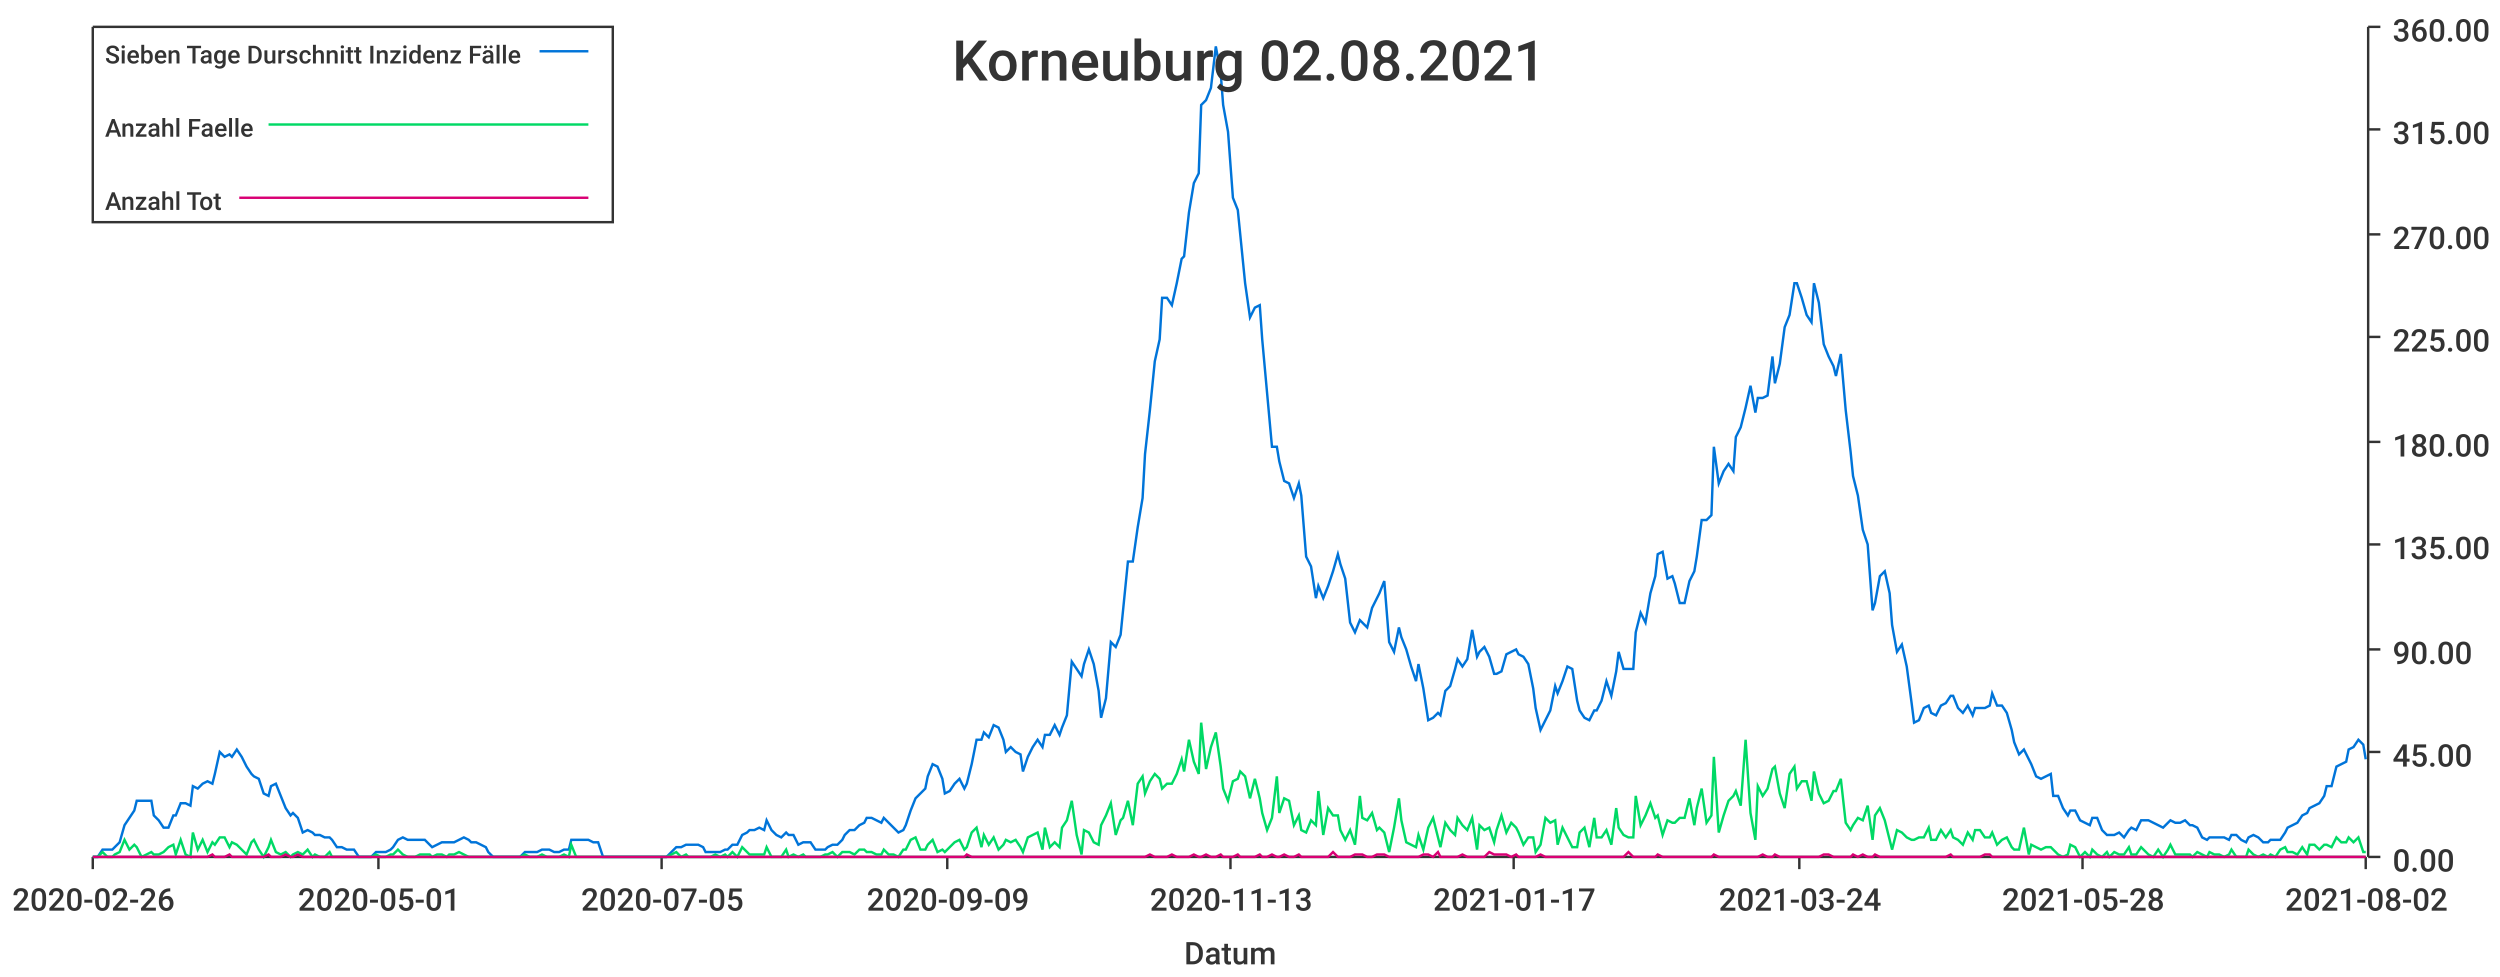
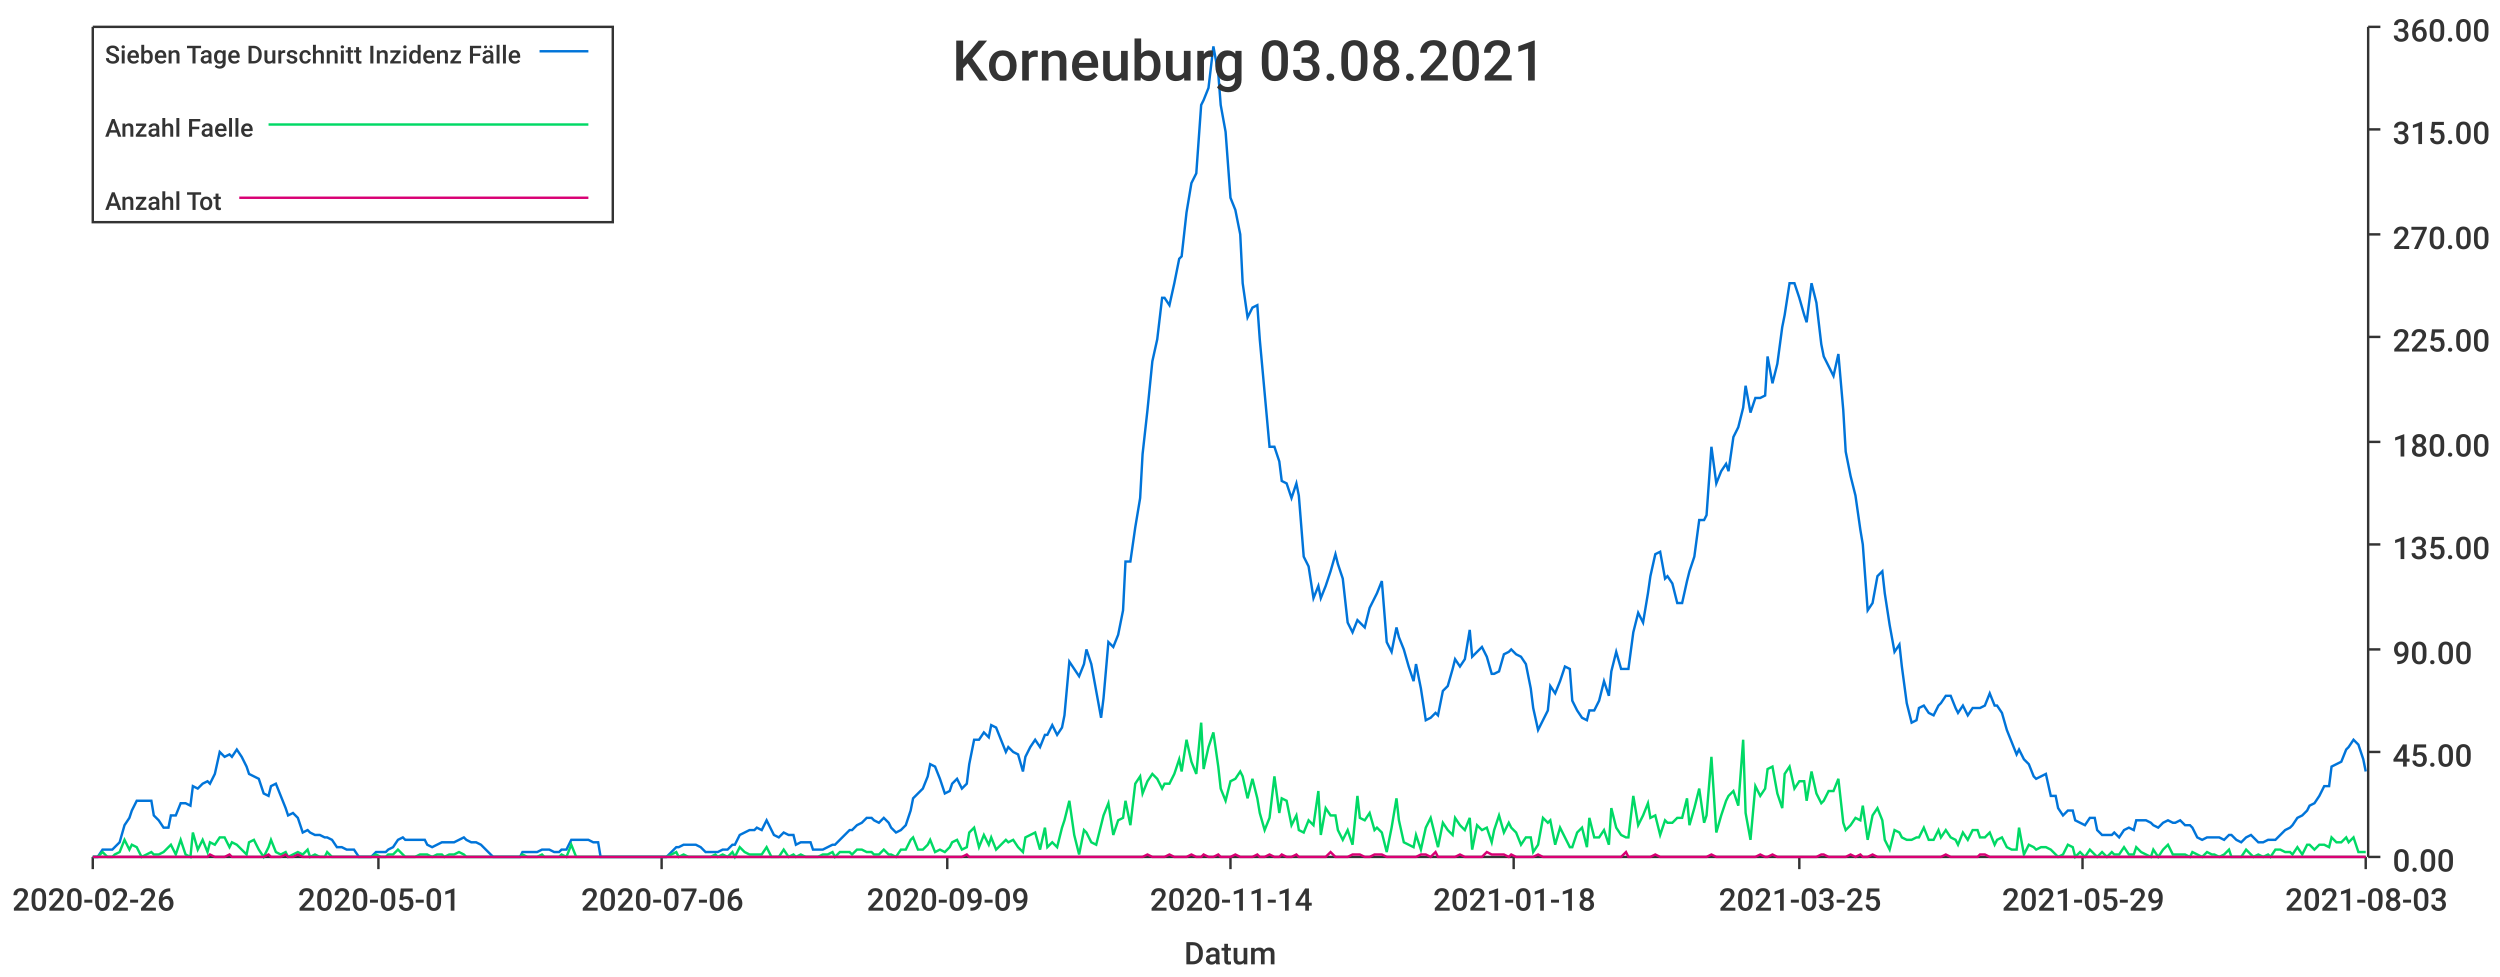
<svg xmlns="http://www.w3.org/2000/svg" width="1024" height="400">\n<path d="M 0 0 L 1024 0 L 1024 400 L 0 400 L 0 0" style="stroke-width:0;stroke:rgba(255,255,255,1.0);fill:rgba(255,255,255,1.0)" />
  <path d="M 38 11 L 969 11 L 969 351 L 38 351 L 38 11" style="stroke-width:0;stroke:rgba(255,255,255,1.0);fill:rgba(255,255,255,1.0)" />
  <path d="M 38 351 L 969 351" style="stroke-width:1;stroke:rgba(51,51,51,1.0);fill:none" />
  <path d="M 38 351 L 38 356" style="stroke-width:1;stroke:rgba(51,51,51,1.0);fill:none" />
  <text x="5" y="373" style="stroke-width:0;stroke:none;fill:rgba(51,51,51,1.0);font-size:12.8px;font-family:'Roboto Medium',sans-serif">2020-02-26</text>
  <path d="M 155 351 L 155 356" style="stroke-width:1;stroke:rgba(51,51,51,1.0);fill:none" />
  <text x="122" y="373" style="stroke-width:0;stroke:none;fill:rgba(51,51,51,1.0);font-size:12.8px;font-family:'Roboto Medium',sans-serif">2020-05-01</text>
  <path d="M 271 351 L 271 356" style="stroke-width:1;stroke:rgba(51,51,51,1.0);fill:none" />
-   <text x="238" y="373" style="stroke-width:0;stroke:none;fill:rgba(51,51,51,1.0);font-size:12.8px;font-family:'Roboto Medium',sans-serif">2020-07-05</text>
+   <text x="238" y="373" style="stroke-width:0;stroke:none;fill:rgba(51,51,51,1.0);font-size:12.8px;font-family:'Roboto Medium',sans-serif">2020-07-06</text>
  <path d="M 388 351 L 388 356" style="stroke-width:1;stroke:rgba(51,51,51,1.0);fill:none" />
  <text x="355" y="373" style="stroke-width:0;stroke:none;fill:rgba(51,51,51,1.0);font-size:12.8px;font-family:'Roboto Medium',sans-serif">2020-09-09</text>
  <path d="M 504 351 L 504 356" style="stroke-width:1;stroke:rgba(51,51,51,1.0);fill:none" />
-   <text x="471" y="373" style="stroke-width:0;stroke:none;fill:rgba(51,51,51,1.0);font-size:12.8px;font-family:'Roboto Medium',sans-serif">2020-11-13</text>
+   <text x="471" y="373" style="stroke-width:0;stroke:none;fill:rgba(51,51,51,1.0);font-size:12.8px;font-family:'Roboto Medium',sans-serif">2020-11-14</text>
  <path d="M 620 351 L 620 356" style="stroke-width:1;stroke:rgba(51,51,51,1.0);fill:none" />
-   <text x="587" y="373" style="stroke-width:0;stroke:none;fill:rgba(51,51,51,1.0);font-size:12.8px;font-family:'Roboto Medium',sans-serif">2021-01-17</text>
+   <text x="587" y="373" style="stroke-width:0;stroke:none;fill:rgba(51,51,51,1.0);font-size:12.8px;font-family:'Roboto Medium',sans-serif">2021-01-18</text>
  <path d="M 737 351 L 737 356" style="stroke-width:1;stroke:rgba(51,51,51,1.0);fill:none" />
-   <text x="704" y="373" style="stroke-width:0;stroke:none;fill:rgba(51,51,51,1.0);font-size:12.8px;font-family:'Roboto Medium',sans-serif">2021-03-24</text>
+   <text x="704" y="373" style="stroke-width:0;stroke:none;fill:rgba(51,51,51,1.0);font-size:12.8px;font-family:'Roboto Medium',sans-serif">2021-03-25</text>
  <path d="M 853 351 L 853 356" style="stroke-width:1;stroke:rgba(51,51,51,1.0);fill:none" />
-   <text x="820" y="373" style="stroke-width:0;stroke:none;fill:rgba(51,51,51,1.0);font-size:12.8px;font-family:'Roboto Medium',sans-serif">2021-05-28</text>
+   <text x="820" y="373" style="stroke-width:0;stroke:none;fill:rgba(51,51,51,1.0);font-size:12.8px;font-family:'Roboto Medium',sans-serif">2021-05-29</text>
  <path d="M 969 351 L 969 356" style="stroke-width:1;stroke:rgba(51,51,51,1.0);fill:none" />
-   <text x="936" y="373" style="stroke-width:0;stroke:none;fill:rgba(51,51,51,1.0);font-size:12.8px;font-family:'Roboto Medium',sans-serif">2021-08-02</text>
+   <text x="936" y="373" style="stroke-width:0;stroke:none;fill:rgba(51,51,51,1.0);font-size:12.8px;font-family:'Roboto Medium',sans-serif">2021-08-03</text>
  <text x="485" y="395" style="stroke-width:0;stroke:none;fill:rgba(51,51,51,1.0);font-size:12.8px;font-family:'Roboto Medium',sans-serif">Datum</text>
  <path d="M 970 351 L 970 11" style="stroke-width:1;stroke:rgba(51,51,51,1.0);fill:none" />
  <path d="M 970 351 L 975 351" style="stroke-width:1;stroke:rgba(51,51,51,1.0);fill:none" />
  <text x="980" y="357" style="stroke-width:0;stroke:none;fill:rgba(51,51,51,1.0);font-size:12.8px;font-family:'Roboto Medium',sans-serif">0.00</text>
  <path d="M 970 308 L 975 308" style="stroke-width:1;stroke:rgba(51,51,51,1.0);fill:none" />
  <text x="980" y="314" style="stroke-width:0;stroke:none;fill:rgba(51,51,51,1.0);font-size:12.8px;font-family:'Roboto Medium',sans-serif">45.00</text>
  <path d="M 970 266 L 975 266" style="stroke-width:1;stroke:rgba(51,51,51,1.0);fill:none" />
  <text x="980" y="272" style="stroke-width:0;stroke:none;fill:rgba(51,51,51,1.0);font-size:12.8px;font-family:'Roboto Medium',sans-serif">90.00</text>
  <path d="M 970 223 L 975 223" style="stroke-width:1;stroke:rgba(51,51,51,1.0);fill:none" />
  <text x="980" y="229" style="stroke-width:0;stroke:none;fill:rgba(51,51,51,1.0);font-size:12.8px;font-family:'Roboto Medium',sans-serif">135.00</text>
  <path d="M 970 181 L 975 181" style="stroke-width:1;stroke:rgba(51,51,51,1.0);fill:none" />
  <text x="980" y="187" style="stroke-width:0;stroke:none;fill:rgba(51,51,51,1.0);font-size:12.8px;font-family:'Roboto Medium',sans-serif">180.00</text>
  <path d="M 970 138 L 975 138" style="stroke-width:1;stroke:rgba(51,51,51,1.0);fill:none" />
  <text x="980" y="144" style="stroke-width:0;stroke:none;fill:rgba(51,51,51,1.0);font-size:12.8px;font-family:'Roboto Medium',sans-serif">225.00</text>
  <path d="M 970 96 L 975 96" style="stroke-width:1;stroke:rgba(51,51,51,1.0);fill:none" />
  <text x="980" y="102" style="stroke-width:0;stroke:none;fill:rgba(51,51,51,1.0);font-size:12.8px;font-family:'Roboto Medium',sans-serif">270.00</text>
  <path d="M 970 53 L 975 53" style="stroke-width:1;stroke:rgba(51,51,51,1.0);fill:none" />
  <text x="980" y="59" style="stroke-width:0;stroke:none;fill:rgba(51,51,51,1.0);font-size:12.8px;font-family:'Roboto Medium',sans-serif">315.00</text>
  <path d="M 970 11 L 975 11" style="stroke-width:1;stroke:rgba(51,51,51,1.0);fill:none" />
  <text x="980" y="17" style="stroke-width:0;stroke:none;fill:rgba(51,51,51,1.0);font-size:12.8px;font-family:'Roboto Medium',sans-serif">360.00</text>
-   <path d="M 38 351 L 40 351 L 42 348 L 44 348 L 46 348 L 47 347 L 49 345 L 51 338 L 53 335 L 55 332 L 56 328 L 58 328 L 60 328 L 62 328 L 63 334 L 65 336 L 67 339 L 69 339 L 71 334 L 72 334 L 74 329 L 76 329 L 78 330 L 79 322 L 81 323 L 83 321 L 85 320 L 87 321 L 88 317 L 90 308 L 92 310 L 94 309 L 95 310 L 97 307 L 99 310 L 101 314 L 103 317 L 104 318 L 106 319 L 108 325 L 110 326 L 111 322 L 113 321 L 115 326 L 117 331 L 119 334 L 120 333 L 122 335 L 124 341 L 126 340 L 128 341 L 129 342 L 131 342 L 133 343 L 135 343 L 136 344 L 138 347 L 140 347 L 142 348 L 144 348 L 145 348 L 147 351 L 149 351 L 151 351 L 152 351 L 154 349 L 156 349 L 158 349 L 160 348 L 161 347 L 163 344 L 165 343 L 167 344 L 168 344 L 170 344 L 172 344 L 174 344 L 176 346 L 177 347 L 179 346 L 181 345 L 183 345 L 184 345 L 186 345 L 188 344 L 190 343 L 192 344 L 193 345 L 195 345 L 197 346 L 199 347 L 200 349 L 202 351 L 204 351 L 206 351 L 208 351 L 209 351 L 211 351 L 213 351 L 215 349 L 217 349 L 218 349 L 220 349 L 222 348 L 224 348 L 225 348 L 227 349 L 229 349 L 231 348 L 233 348 L 234 344 L 236 344 L 238 344 L 240 344 L 241 344 L 243 345 L 245 345 L 247 351 L 249 351 L 250 351 L 252 351 L 254 351 L 256 351 L 257 351 L 259 351 L 261 351 L 263 351 L 265 351 L 266 351 L 268 351 L 270 351 L 272 351 L 273 351 L 275 349 L 277 347 L 279 347 L 281 346 L 282 346 L 284 346 L 286 346 L 288 347 L 289 349 L 291 349 L 293 349 L 295 349 L 297 348 L 298 348 L 300 346 L 302 346 L 304 342 L 306 341 L 307 340 L 309 340 L 311 339 L 313 340 L 314 336 L 316 340 L 318 342 L 320 343 L 322 341 L 323 342 L 325 342 L 327 346 L 329 345 L 330 345 L 332 345 L 334 348 L 336 348 L 338 348 L 339 347 L 341 346 L 343 346 L 345 344 L 346 342 L 348 340 L 350 340 L 352 338 L 354 337 L 355 335 L 357 335 L 359 336 L 361 337 L 362 335 L 364 337 L 366 339 L 368 341 L 370 340 L 371 338 L 373 332 L 375 327 L 377 325 L 379 323 L 380 318 L 382 313 L 384 314 L 386 319 L 387 325 L 389 324 L 391 321 L 393 319 L 395 323 L 396 321 L 398 313 L 400 303 L 402 303 L 403 300 L 405 302 L 407 297 L 409 298 L 411 303 L 412 308 L 414 306 L 416 308 L 418 309 L 419 316 L 421 310 L 423 306 L 425 303 L 427 306 L 428 301 L 430 301 L 432 297 L 434 301 L 435 298 L 437 293 L 439 271 L 441 274 L 443 277 L 444 272 L 446 266 L 448 272 L 450 283 L 451 294 L 453 286 L 455 263 L 457 265 L 459 260 L 460 250 L 462 230 L 464 230 L 466 216 L 468 204 L 469 186 L 471 168 L 473 148 L 475 139 L 476 122 L 478 122 L 480 125 L 482 116 L 484 106 L 485 105 L 487 87 L 489 75 L 491 71 L 492 43 L 494 41 L 496 36 L 498 19 L 500 30 L 501 43 L 503 54 L 505 81 L 507 86 L 508 96 L 510 116 L 512 130 L 514 126 L 516 125 L 517 139 L 519 161 L 521 183 L 523 183 L 524 189 L 526 197 L 528 198 L 530 204 L 532 198 L 533 203 L 535 228 L 537 232 L 539 245 L 540 240 L 542 245 L 544 240 L 546 234 L 548 227 L 549 231 L 551 237 L 553 255 L 555 259 L 557 254 L 558 255 L 560 257 L 562 249 L 564 245 L 565 243 L 567 238 L 569 263 L 571 267 L 573 257 L 574 261 L 576 266 L 578 273 L 580 279 L 581 272 L 583 282 L 585 295 L 587 294 L 589 292 L 590 293 L 592 283 L 594 281 L 596 274 L 597 270 L 599 273 L 601 270 L 603 258 L 605 269 L 606 267 L 608 265 L 610 269 L 612 276 L 613 276 L 615 275 L 617 268 L 619 267 L 621 266 L 622 268 L 624 269 L 626 272 L 628 282 L 629 290 L 631 299 L 633 295 L 635 291 L 637 281 L 638 284 L 640 279 L 642 273 L 644 274 L 646 287 L 647 291 L 649 294 L 651 295 L 653 291 L 654 291 L 656 287 L 658 279 L 660 285 L 662 275 L 663 267 L 665 274 L 667 274 L 669 274 L 670 259 L 672 251 L 674 255 L 676 243 L 678 236 L 679 227 L 681 226 L 683 237 L 685 236 L 686 239 L 688 247 L 690 247 L 692 238 L 694 234 L 695 228 L 697 213 L 699 213 L 701 211 L 702 183 L 704 198 L 706 193 L 708 190 L 710 193 L 711 179 L 713 175 L 715 167 L 717 158 L 719 169 L 720 163 L 722 163 L 724 162 L 726 146 L 727 157 L 729 149 L 731 134 L 733 129 L 735 116 L 736 116 L 738 122 L 740 129 L 742 132 L 743 116 L 745 124 L 747 141 L 749 146 L 751 150 L 752 154 L 754 145 L 756 168 L 758 185 L 759 195 L 761 203 L 763 217 L 765 223 L 767 250 L 768 247 L 770 236 L 772 234 L 774 243 L 775 256 L 777 267 L 779 264 L 781 273 L 783 288 L 784 296 L 786 295 L 788 290 L 790 289 L 791 292 L 793 293 L 795 289 L 797 288 L 799 285 L 800 285 L 802 290 L 804 292 L 806 289 L 808 293 L 809 290 L 811 290 L 813 290 L 815 289 L 816 284 L 818 289 L 820 289 L 822 292 L 824 299 L 825 304 L 827 309 L 829 307 L 831 311 L 832 313 L 834 318 L 836 319 L 838 318 L 840 317 L 841 326 L 843 326 L 845 331 L 847 334 L 848 332 L 850 332 L 852 336 L 854 337 L 856 338 L 857 335 L 859 335 L 861 340 L 863 342 L 864 342 L 866 342 L 868 341 L 870 343 L 872 340 L 873 339 L 875 340 L 877 336 L 879 336 L 880 336 L 882 337 L 884 338 L 886 339 L 888 337 L 889 336 L 891 337 L 893 337 L 895 336 L 897 338 L 898 338 L 900 339 L 902 343 L 904 344 L 905 343 L 907 343 L 909 343 L 911 343 L 913 344 L 914 342 L 916 342 L 918 344 L 920 345 L 921 343 L 923 342 L 925 343 L 927 345 L 929 345 L 930 344 L 932 344 L 934 344 L 936 341 L 937 339 L 939 338 L 941 337 L 943 334 L 945 333 L 946 331 L 948 330 L 950 329 L 952 326 L 953 322 L 955 322 L 957 314 L 959 313 L 961 312 L 962 307 L 964 306 L 966 303 L 968 305 L 969 311" style="stroke-width:1;stroke:rgba(0,116,217,1.0);fill:none" />
-   <path d="M 38 351 L 40 351 L 42 349 L 44 351 L 46 351 L 47 350 L 49 349 L 51 344 L 53 348 L 55 346 L 56 347 L 58 351 L 60 350 L 62 349 L 63 350 L 65 350 L 67 349 L 69 347 L 71 346 L 72 350 L 74 344 L 76 350 L 78 351 L 79 341 L 81 348 L 83 344 L 85 349 L 87 345 L 88 346 L 90 343 L 92 343 L 94 347 L 95 345 L 97 346 L 99 348 L 101 350 L 103 345 L 104 344 L 106 348 L 108 351 L 110 347 L 111 344 L 113 349 L 115 350 L 117 349 L 119 351 L 120 350 L 122 349 L 124 350 L 126 348 L 128 351 L 129 350 L 131 351 L 133 351 L 135 349 L 136 351 L 138 351 L 140 351 L 142 351 L 144 351 L 145 351 L 147 351 L 149 351 L 151 351 L 152 351 L 154 350 L 156 351 L 158 351 L 160 350 L 161 350 L 163 348 L 165 350 L 167 351 L 168 351 L 170 351 L 172 350 L 174 350 L 176 350 L 177 351 L 179 350 L 181 350 L 183 351 L 184 350 L 186 350 L 188 349 L 190 350 L 192 351 L 193 351 L 195 351 L 197 351 L 199 351 L 200 351 L 202 351 L 204 351 L 206 351 L 208 351 L 209 351 L 211 351 L 213 351 L 215 350 L 217 351 L 218 351 L 220 351 L 222 350 L 224 351 L 225 351 L 227 351 L 229 351 L 231 350 L 233 351 L 234 346 L 236 351 L 238 351 L 240 351 L 241 351 L 243 351 L 245 351 L 247 351 L 249 351 L 250 351 L 252 351 L 254 351 L 256 351 L 257 351 L 259 351 L 261 351 L 263 351 L 265 351 L 266 351 L 268 351 L 270 351 L 272 351 L 273 351 L 275 350 L 277 349 L 279 351 L 281 350 L 282 351 L 284 351 L 286 351 L 288 351 L 289 351 L 291 351 L 293 350 L 295 351 L 297 350 L 298 351 L 300 349 L 302 351 L 304 347 L 306 349 L 307 350 L 309 350 L 311 350 L 313 350 L 314 347 L 316 351 L 318 351 L 320 351 L 322 348 L 323 351 L 325 350 L 327 351 L 329 350 L 330 351 L 332 351 L 334 351 L 336 351 L 338 350 L 339 350 L 341 349 L 343 351 L 345 349 L 346 349 L 348 349 L 350 350 L 352 348 L 354 348 L 355 349 L 357 349 L 359 350 L 361 350 L 362 348 L 364 350 L 366 350 L 368 351 L 370 348 L 371 348 L 373 344 L 375 343 L 377 348 L 379 348 L 380 346 L 382 344 L 384 349 L 386 348 L 387 349 L 389 347 L 391 345 L 393 344 L 395 348 L 396 347 L 398 341 L 400 339 L 402 347 L 403 342 L 405 346 L 407 343 L 409 348 L 411 346 L 412 344 L 414 345 L 416 344 L 418 347 L 419 349 L 421 343 L 423 342 L 425 341 L 427 348 L 428 339 L 430 347 L 432 345 L 434 347 L 435 339 L 437 336 L 439 328 L 441 342 L 443 350 L 444 340 L 446 341 L 448 345 L 450 346 L 451 338 L 453 334 L 455 329 L 457 342 L 459 336 L 460 335 L 462 328 L 464 338 L 466 321 L 468 318 L 469 325 L 471 320 L 473 317 L 475 319 L 476 323 L 478 321 L 480 321 L 482 317 L 484 311 L 485 316 L 487 303 L 489 312 L 491 317 L 492 296 L 494 315 L 496 306 L 498 300 L 500 314 L 501 323 L 503 328 L 505 320 L 507 319 L 508 316 L 510 318 L 512 327 L 514 319 L 516 327 L 517 333 L 519 340 L 521 335 L 523 318 L 524 333 L 526 327 L 528 328 L 530 338 L 532 334 L 533 340 L 535 341 L 537 336 L 539 338 L 540 324 L 542 342 L 544 331 L 546 334 L 548 334 L 549 340 L 551 344 L 553 340 L 555 346 L 557 326 L 558 335 L 560 336 L 562 333 L 564 340 L 565 339 L 567 341 L 569 349 L 571 339 L 573 327 L 574 336 L 576 345 L 578 346 L 580 347 L 581 342 L 583 348 L 585 339 L 587 335 L 589 343 L 590 347 L 592 337 L 594 340 L 596 342 L 597 335 L 599 338 L 601 340 L 603 335 L 605 348 L 606 338 L 608 340 L 610 339 L 612 345 L 613 340 L 615 334 L 617 341 L 619 337 L 621 339 L 622 341 L 624 346 L 626 343 L 628 343 L 629 349 L 631 346 L 633 335 L 635 337 L 637 336 L 638 346 L 640 339 L 642 343 L 644 347 L 646 347 L 647 341 L 649 339 L 651 347 L 653 335 L 654 343 L 656 343 L 658 340 L 660 346 L 662 331 L 663 339 L 665 342 L 667 343 L 669 343 L 670 326 L 672 338 L 674 334 L 676 329 L 678 335 L 679 334 L 681 342 L 683 336 L 685 337 L 686 337 L 688 335 L 690 335 L 692 327 L 694 338 L 695 331 L 697 323 L 699 337 L 701 334 L 702 310 L 704 341 L 706 334 L 708 328 L 710 326 L 711 324 L 713 330 L 715 303 L 717 333 L 719 344 L 720 322 L 722 326 L 724 323 L 726 315 L 727 314 L 729 325 L 731 331 L 733 317 L 735 314 L 736 323 L 738 320 L 740 320 L 742 328 L 743 316 L 745 325 L 747 329 L 749 328 L 751 324 L 752 324 L 754 319 L 756 337 L 758 340 L 759 338 L 761 335 L 763 336 L 765 330 L 767 344 L 768 334 L 770 331 L 772 336 L 774 344 L 775 348 L 777 340 L 779 341 L 781 343 L 783 344 L 784 344 L 786 343 L 788 343 L 790 339 L 791 344 L 793 344 L 795 340 L 797 343 L 799 340 L 800 343 L 802 344 L 804 346 L 806 341 L 808 344 L 809 340 L 811 340 L 813 343 L 815 343 L 816 341 L 818 346 L 820 344 L 822 343 L 824 347 L 825 348 L 827 348 L 829 339 L 831 350 L 832 346 L 834 347 L 836 348 L 838 347 L 840 347 L 841 348 L 843 350 L 845 351 L 847 350 L 848 346 L 850 347 L 852 351 L 854 349 L 856 351 L 857 348 L 859 350 L 861 351 L 863 349 L 864 351 L 866 349 L 868 350 L 870 350 L 872 347 L 873 350 L 875 350 L 877 347 L 879 349 L 880 350 L 882 351 L 884 348 L 886 351 L 888 348 L 889 346 L 891 350 L 893 350 L 895 350 L 897 350 L 898 351 L 900 349 L 902 350 L 904 351 L 905 349 L 907 350 L 909 350 L 911 351 L 913 350 L 914 348 L 916 351 L 918 351 L 920 351 L 921 348 L 923 350 L 925 351 L 927 350 L 929 351 L 930 350 L 932 351 L 934 348 L 936 347 L 937 349 L 939 349 L 941 350 L 943 347 L 945 350 L 946 346 L 948 346 L 950 348 L 952 346 L 953 346 L 955 347 L 957 343 L 959 345 L 961 345 L 962 343 L 964 345 L 966 343 L 968 349 L 969 349" style="stroke-width:1;stroke:rgba(0,217,101,1.0);fill:none" />
-   <path d="M 38 351 L 40 351 L 42 351 L 44 351 L 46 351 L 47 351 L 49 351 L 51 351 L 53 351 L 55 351 L 56 351 L 58 351 L 60 351 L 62 351 L 63 351 L 65 351 L 67 351 L 69 351 L 71 351 L 72 351 L 74 351 L 76 351 L 78 351 L 79 351 L 81 351 L 83 351 L 85 351 L 87 350 L 88 351 L 90 351 L 92 351 L 94 350 L 95 351 L 97 351 L 99 351 L 101 351 L 103 351 L 104 351 L 106 351 L 108 351 L 110 350 L 111 351 L 113 351 L 115 351 L 117 350 L 119 351 L 120 351 L 122 350 L 124 351 L 126 351 L 128 351 L 129 351 L 131 351 L 133 351 L 135 351 L 136 351 L 138 351 L 140 351 L 142 351 L 144 351 L 145 351 L 147 351 L 149 351 L 151 351 L 152 351 L 154 351 L 156 351 L 158 351 L 160 351 L 161 351 L 163 351 L 165 351 L 167 351 L 168 351 L 170 351 L 172 351 L 174 351 L 176 351 L 177 351 L 179 351 L 181 351 L 183 351 L 184 351 L 186 351 L 188 351 L 190 351 L 192 351 L 193 351 L 195 351 L 197 351 L 199 351 L 200 351 L 202 351 L 204 351 L 206 351 L 208 351 L 209 351 L 211 351 L 213 351 L 215 351 L 217 351 L 218 351 L 220 351 L 222 351 L 224 351 L 225 351 L 227 351 L 229 351 L 231 351 L 233 351 L 234 351 L 236 351 L 238 351 L 240 351 L 241 351 L 243 351 L 245 351 L 247 351 L 249 351 L 250 351 L 252 351 L 254 351 L 256 351 L 257 351 L 259 351 L 261 351 L 263 351 L 265 351 L 266 351 L 268 351 L 270 351 L 272 351 L 273 351 L 275 351 L 277 351 L 279 351 L 281 351 L 282 351 L 284 351 L 286 351 L 288 351 L 289 351 L 291 351 L 293 351 L 295 351 L 297 351 L 298 351 L 300 351 L 302 351 L 304 351 L 306 351 L 307 351 L 309 351 L 311 351 L 313 351 L 314 351 L 316 351 L 318 351 L 320 351 L 322 351 L 323 351 L 325 351 L 327 351 L 329 351 L 330 351 L 332 351 L 334 351 L 336 351 L 338 351 L 339 351 L 341 351 L 343 351 L 345 351 L 346 351 L 348 351 L 350 351 L 352 351 L 354 351 L 355 351 L 357 351 L 359 351 L 361 351 L 362 351 L 364 351 L 366 351 L 368 351 L 370 351 L 371 351 L 373 351 L 375 351 L 377 351 L 379 351 L 380 351 L 382 351 L 384 351 L 386 351 L 387 351 L 389 351 L 391 351 L 393 351 L 395 351 L 396 350 L 398 351 L 400 351 L 402 351 L 403 351 L 405 351 L 407 351 L 409 351 L 411 351 L 412 351 L 414 351 L 416 351 L 418 351 L 419 351 L 421 351 L 423 351 L 425 351 L 427 351 L 428 351 L 430 351 L 432 351 L 434 351 L 435 351 L 437 351 L 439 351 L 441 351 L 443 351 L 444 351 L 446 351 L 448 351 L 450 351 L 451 351 L 453 351 L 455 351 L 457 351 L 459 351 L 460 351 L 462 351 L 464 351 L 466 351 L 468 351 L 469 351 L 471 350 L 473 351 L 475 351 L 476 351 L 478 351 L 480 350 L 482 351 L 484 351 L 485 351 L 487 351 L 489 350 L 491 351 L 492 351 L 494 350 L 496 351 L 498 351 L 500 350 L 501 351 L 503 351 L 505 351 L 507 350 L 508 351 L 510 351 L 512 351 L 514 351 L 516 350 L 517 351 L 519 351 L 521 350 L 523 351 L 524 351 L 526 350 L 528 351 L 530 351 L 532 350 L 533 351 L 535 351 L 537 351 L 539 351 L 540 351 L 542 351 L 544 351 L 546 349 L 548 351 L 549 351 L 551 351 L 553 351 L 555 350 L 557 350 L 558 350 L 560 351 L 562 351 L 564 350 L 565 350 L 567 350 L 569 351 L 571 351 L 573 351 L 574 351 L 576 351 L 578 351 L 580 351 L 581 351 L 583 350 L 585 350 L 587 351 L 589 349 L 590 351 L 592 351 L 594 351 L 596 351 L 597 351 L 599 350 L 601 351 L 603 351 L 605 351 L 606 351 L 608 351 L 610 349 L 612 350 L 613 350 L 615 350 L 617 350 L 619 351 L 621 350 L 622 351 L 624 351 L 626 351 L 628 351 L 629 351 L 631 350 L 633 351 L 635 351 L 637 351 L 638 351 L 640 351 L 642 351 L 644 351 L 646 351 L 647 351 L 649 351 L 651 351 L 653 351 L 654 351 L 656 351 L 658 351 L 660 351 L 662 351 L 663 351 L 665 351 L 667 349 L 669 351 L 670 351 L 672 351 L 674 351 L 676 351 L 678 351 L 679 350 L 681 351 L 683 351 L 685 351 L 686 351 L 688 351 L 690 351 L 692 351 L 694 351 L 695 351 L 697 351 L 699 351 L 701 351 L 702 350 L 704 351 L 706 351 L 708 351 L 710 351 L 711 351 L 713 351 L 715 351 L 717 351 L 719 351 L 720 351 L 722 350 L 724 351 L 726 351 L 727 350 L 729 351 L 731 351 L 733 351 L 735 351 L 736 351 L 738 351 L 740 351 L 742 351 L 743 351 L 745 351 L 747 350 L 749 350 L 751 351 L 752 351 L 754 351 L 756 351 L 758 351 L 759 350 L 761 351 L 763 350 L 765 351 L 767 351 L 768 350 L 770 351 L 772 351 L 774 351 L 775 351 L 777 351 L 779 351 L 781 351 L 783 351 L 784 351 L 786 351 L 788 351 L 790 351 L 791 351 L 793 351 L 795 351 L 797 351 L 799 350 L 800 351 L 802 351 L 804 351 L 806 351 L 808 351 L 809 351 L 811 351 L 813 350 L 815 350 L 816 351 L 818 351 L 820 351 L 822 351 L 824 351 L 825 351 L 827 351 L 829 351 L 831 351 L 832 351 L 834 351 L 836 351 L 838 351 L 840 351 L 841 351 L 843 351 L 845 351 L 847 351 L 848 351 L 850 351 L 852 351 L 854 351 L 856 351 L 857 351 L 859 351 L 861 351 L 863 351 L 864 351 L 866 351 L 868 351 L 870 351 L 872 351 L 873 351 L 875 351 L 877 351 L 879 351 L 880 351 L 882 351 L 884 351 L 886 351 L 888 351 L 889 351 L 891 351 L 893 351 L 895 351 L 897 351 L 898 351 L 900 351 L 902 351 L 904 351 L 905 351 L 907 351 L 909 351 L 911 351 L 913 351 L 914 351 L 916 351 L 918 351 L 920 351 L 921 351 L 923 351 L 925 351 L 927 351 L 929 351 L 930 351 L 932 351 L 934 351 L 936 351 L 937 351 L 939 351 L 941 351 L 943 351 L 945 351 L 946 351 L 948 351 L 950 351 L 952 351 L 953 351 L 955 351 L 957 351 L 959 351 L 961 351 L 962 351 L 964 351 L 966 351 L 968 351 L 969 351" style="stroke-width:1;stroke:rgba(217,0,116,1.0);fill:none" />
-   <text x="390" y="33" style="stroke-width:0;stroke:none;fill:rgba(51,51,51,1.0);font-size:23.0px;font-family:'Roboto Medium',sans-serif">Korneuburg 02.08.2021</text>
+   <path d="M 38 351 L 40 351 L 42 348 L 44 348 L 46 348 L 47 347 L 49 345 L 51 338 L 53 335 L 54 332 L 56 328 L 58 328 L 60 328 L 62 328 L 63 334 L 65 336 L 67 339 L 69 339 L 70 334 L 72 334 L 74 329 L 76 329 L 78 330 L 79 322 L 81 323 L 83 321 L 85 320 L 86 321 L 88 317 L 90 308 L 92 310 L 94 309 L 95 310 L 97 307 L 99 310 L 101 314 L 102 317 L 104 318 L 106 319 L 108 325 L 110 326 L 111 322 L 113 321 L 115 326 L 117 331 L 118 334 L 120 333 L 122 335 L 124 341 L 126 340 L 127 341 L 129 342 L 131 342 L 133 343 L 134 343 L 136 344 L 138 347 L 140 347 L 142 348 L 143 348 L 145 348 L 147 351 L 149 351 L 150 351 L 152 351 L 154 349 L 156 349 L 158 349 L 159 348 L 161 347 L 163 344 L 165 343 L 166 344 L 168 344 L 170 344 L 172 344 L 174 344 L 175 346 L 177 347 L 179 346 L 181 345 L 182 345 L 184 345 L 186 345 L 188 344 L 190 343 L 191 344 L 193 345 L 195 345 L 197 346 L 198 347 L 200 349 L 202 351 L 204 351 L 206 351 L 207 351 L 209 351 L 211 351 L 213 351 L 214 349 L 216 349 L 218 349 L 220 349 L 222 348 L 223 348 L 225 348 L 227 349 L 229 349 L 230 348 L 232 348 L 234 344 L 236 344 L 237 344 L 239 344 L 241 344 L 243 345 L 245 345 L 246 351 L 248 351 L 250 351 L 252 351 L 253 351 L 255 351 L 257 351 L 259 351 L 261 351 L 262 351 L 264 351 L 266 351 L 268 351 L 269 351 L 271 351 L 273 351 L 275 349 L 277 347 L 278 347 L 280 346 L 282 346 L 284 346 L 285 346 L 287 347 L 289 349 L 291 349 L 293 349 L 294 349 L 296 348 L 298 348 L 300 346 L 301 346 L 303 342 L 305 341 L 307 340 L 309 340 L 310 339 L 312 340 L 314 336 L 316 340 L 317 342 L 319 343 L 321 341 L 323 342 L 325 342 L 326 346 L 328 345 L 330 345 L 332 345 L 333 348 L 335 348 L 337 348 L 339 347 L 341 346 L 342 346 L 344 344 L 346 342 L 348 340 L 349 340 L 351 338 L 353 337 L 355 335 L 357 335 L 358 336 L 360 337 L 362 335 L 364 337 L 365 339 L 367 341 L 369 340 L 371 338 L 373 332 L 374 327 L 376 325 L 378 323 L 380 318 L 381 313 L 383 314 L 385 319 L 387 325 L 389 324 L 390 321 L 392 319 L 394 323 L 396 321 L 397 313 L 399 303 L 401 303 L 403 300 L 405 302 L 406 297 L 408 298 L 410 303 L 412 308 L 413 306 L 415 308 L 417 309 L 419 316 L 420 310 L 422 306 L 424 303 L 426 306 L 428 301 L 429 301 L 431 297 L 433 301 L 435 298 L 436 293 L 438 271 L 440 274 L 442 277 L 444 272 L 445 266 L 447 272 L 449 283 L 451 294 L 452 286 L 454 263 L 456 265 L 458 260 L 460 250 L 461 230 L 463 230 L 465 216 L 467 204 L 468 186 L 470 168 L 472 148 L 474 139 L 476 122 L 477 122 L 479 125 L 481 116 L 483 106 L 484 105 L 486 87 L 488 75 L 490 71 L 492 43 L 493 41 L 495 36 L 497 19 L 499 30 L 500 43 L 502 54 L 504 81 L 506 86 L 508 96 L 509 116 L 511 130 L 513 126 L 515 125 L 516 139 L 518 161 L 520 183 L 522 183 L 524 189 L 525 197 L 527 198 L 529 204 L 531 198 L 532 203 L 534 228 L 536 232 L 538 245 L 540 240 L 541 245 L 543 240 L 545 234 L 547 227 L 548 231 L 550 237 L 552 255 L 554 259 L 556 254 L 557 255 L 559 257 L 561 249 L 563 245 L 564 243 L 566 238 L 568 263 L 570 267 L 572 257 L 573 261 L 575 266 L 577 273 L 579 279 L 580 272 L 582 282 L 584 295 L 586 294 L 588 292 L 589 293 L 591 283 L 593 281 L 595 274 L 596 270 L 598 273 L 600 270 L 602 258 L 603 269 L 605 267 L 607 265 L 609 269 L 611 276 L 612 276 L 614 275 L 616 268 L 618 267 L 619 266 L 621 268 L 623 269 L 625 272 L 627 282 L 628 290 L 630 299 L 632 295 L 634 291 L 635 281 L 637 284 L 639 279 L 641 273 L 643 274 L 644 287 L 646 291 L 648 294 L 650 295 L 651 291 L 653 291 L 655 287 L 657 279 L 659 285 L 660 275 L 662 267 L 664 274 L 666 274 L 667 274 L 669 259 L 671 251 L 673 255 L 675 243 L 676 236 L 678 227 L 680 226 L 682 237 L 683 236 L 685 239 L 687 247 L 689 247 L 691 238 L 692 234 L 694 228 L 696 213 L 698 213 L 699 211 L 701 183 L 703 198 L 705 193 L 707 190 L 708 193 L 710 179 L 712 175 L 714 167 L 715 158 L 717 169 L 719 163 L 721 163 L 723 162 L 724 146 L 726 157 L 728 149 L 730 134 L 731 129 L 733 116 L 735 116 L 737 122 L 739 129 L 740 132 L 742 116 L 744 124 L 746 141 L 747 146 L 749 150 L 751 154 L 753 145 L 755 168 L 756 185 L 758 195 L 760 203 L 762 217 L 763 223 L 765 250 L 767 247 L 769 236 L 771 234 L 772 243 L 774 256 L 776 267 L 778 264 L 779 273 L 781 288 L 783 296 L 785 295 L 786 290 L 788 289 L 790 292 L 792 293 L 794 289 L 795 288 L 797 285 L 799 285 L 801 290 L 802 292 L 804 289 L 806 293 L 808 290 L 810 290 L 811 290 L 813 289 L 815 284 L 817 289 L 818 289 L 820 292 L 822 299 L 824 304 L 826 309 L 827 307 L 829 311 L 831 313 L 833 318 L 834 319 L 836 318 L 838 317 L 840 326 L 842 326 L 843 331 L 845 334 L 847 332 L 849 332 L 850 336 L 852 337 L 854 338 L 856 335 L 858 335 L 859 340 L 861 342 L 863 342 L 865 342 L 866 341 L 868 343 L 870 340 L 872 339 L 874 340 L 875 336 L 877 336 L 879 336 L 881 337 L 882 338 L 884 339 L 886 337 L 888 336 L 890 337 L 891 337 L 893 336 L 895 338 L 897 338 L 898 339 L 900 343 L 902 344 L 904 343 L 906 343 L 907 343 L 909 343 L 911 344 L 913 342 L 914 342 L 916 344 L 918 345 L 920 343 L 922 342 L 923 343 L 925 345 L 927 345 L 929 344 L 930 344 L 932 344 L 934 342 L 936 340 L 938 339 L 939 338 L 941 335 L 943 334 L 945 332 L 946 330 L 948 329 L 950 326 L 952 322 L 954 322 L 955 314 L 957 313 L 959 312 L 961 307 L 962 306 L 964 303 L 966 305 L 968 311 L 969 316" style="stroke-width:1;stroke:rgba(0,116,217,1.0);fill:none" />
+   <path d="M 38 351 L 40 351 L 42 349 L 44 351 L 46 351 L 47 350 L 49 349 L 51 344 L 53 348 L 54 346 L 56 347 L 58 351 L 60 350 L 62 349 L 63 350 L 65 350 L 67 349 L 69 347 L 70 346 L 72 350 L 74 344 L 76 350 L 78 351 L 79 341 L 81 348 L 83 344 L 85 349 L 86 345 L 88 346 L 90 343 L 92 343 L 94 347 L 95 345 L 97 346 L 99 348 L 101 350 L 102 345 L 104 344 L 106 348 L 108 351 L 110 347 L 111 344 L 113 349 L 115 350 L 117 349 L 118 351 L 120 350 L 122 349 L 124 350 L 126 348 L 127 351 L 129 350 L 131 351 L 133 351 L 134 349 L 136 351 L 138 351 L 140 351 L 142 351 L 143 351 L 145 351 L 147 351 L 149 351 L 150 351 L 152 351 L 154 350 L 156 351 L 158 351 L 159 350 L 161 350 L 163 348 L 165 350 L 166 351 L 168 351 L 170 351 L 172 350 L 174 350 L 175 350 L 177 351 L 179 350 L 181 350 L 182 351 L 184 350 L 186 350 L 188 349 L 190 350 L 191 351 L 193 351 L 195 351 L 197 351 L 198 351 L 200 351 L 202 351 L 204 351 L 206 351 L 207 351 L 209 351 L 211 351 L 213 351 L 214 350 L 216 351 L 218 351 L 220 351 L 222 350 L 223 351 L 225 351 L 227 351 L 229 351 L 230 350 L 232 351 L 234 346 L 236 351 L 237 351 L 239 351 L 241 351 L 243 351 L 245 351 L 246 351 L 248 351 L 250 351 L 252 351 L 253 351 L 255 351 L 257 351 L 259 351 L 261 351 L 262 351 L 264 351 L 266 351 L 268 351 L 269 351 L 271 351 L 273 351 L 275 350 L 277 349 L 278 351 L 280 350 L 282 351 L 284 351 L 285 351 L 287 351 L 289 351 L 291 351 L 293 350 L 294 351 L 296 350 L 298 351 L 300 349 L 301 351 L 303 347 L 305 349 L 307 350 L 309 350 L 310 350 L 312 350 L 314 347 L 316 351 L 317 351 L 319 351 L 321 348 L 323 351 L 325 350 L 326 351 L 328 350 L 330 351 L 332 351 L 333 351 L 335 351 L 337 350 L 339 350 L 341 349 L 342 351 L 344 349 L 346 349 L 348 349 L 349 350 L 351 348 L 353 348 L 355 349 L 357 349 L 358 350 L 360 350 L 362 348 L 364 350 L 365 350 L 367 351 L 369 348 L 371 348 L 373 344 L 374 343 L 376 348 L 378 348 L 380 346 L 381 344 L 383 349 L 385 348 L 387 349 L 389 347 L 390 345 L 392 344 L 394 348 L 396 347 L 397 341 L 399 339 L 401 347 L 403 342 L 405 346 L 406 343 L 408 348 L 410 346 L 412 344 L 413 345 L 415 344 L 417 347 L 419 349 L 420 343 L 422 342 L 424 341 L 426 348 L 428 339 L 429 347 L 431 345 L 433 347 L 435 339 L 436 336 L 438 328 L 440 342 L 442 350 L 444 340 L 445 341 L 447 345 L 449 346 L 451 338 L 452 334 L 454 329 L 456 342 L 458 336 L 460 335 L 461 328 L 463 338 L 465 321 L 467 318 L 468 325 L 470 320 L 472 317 L 474 319 L 476 323 L 477 321 L 479 321 L 481 317 L 483 311 L 484 316 L 486 303 L 488 312 L 490 317 L 492 296 L 493 315 L 495 306 L 497 300 L 499 314 L 500 323 L 502 328 L 504 320 L 506 319 L 508 316 L 509 318 L 511 327 L 513 319 L 515 327 L 516 333 L 518 340 L 520 335 L 522 318 L 524 333 L 525 327 L 527 328 L 529 338 L 531 334 L 532 340 L 534 341 L 536 336 L 538 338 L 540 324 L 541 342 L 543 331 L 545 334 L 547 334 L 548 340 L 550 344 L 552 340 L 554 346 L 556 326 L 557 335 L 559 336 L 561 333 L 563 340 L 564 339 L 566 341 L 568 349 L 570 339 L 572 327 L 573 336 L 575 345 L 577 346 L 579 347 L 580 342 L 582 348 L 584 339 L 586 335 L 588 343 L 589 347 L 591 337 L 593 340 L 595 342 L 596 335 L 598 338 L 600 340 L 602 335 L 603 348 L 605 338 L 607 340 L 609 339 L 611 345 L 612 340 L 614 334 L 616 341 L 618 337 L 619 339 L 621 341 L 623 346 L 625 343 L 627 343 L 628 349 L 630 346 L 632 335 L 634 337 L 635 336 L 637 346 L 639 339 L 641 343 L 643 347 L 644 347 L 646 341 L 648 339 L 650 347 L 651 335 L 653 343 L 655 343 L 657 340 L 659 346 L 660 331 L 662 339 L 664 342 L 666 343 L 667 343 L 669 326 L 671 338 L 673 334 L 675 329 L 676 335 L 678 334 L 680 342 L 682 336 L 683 337 L 685 337 L 687 335 L 689 335 L 691 327 L 692 338 L 694 331 L 696 323 L 698 337 L 699 334 L 701 310 L 703 341 L 705 334 L 707 328 L 708 326 L 710 324 L 712 330 L 714 303 L 715 333 L 717 344 L 719 322 L 721 326 L 723 323 L 724 315 L 726 314 L 728 325 L 730 331 L 731 317 L 733 314 L 735 323 L 737 320 L 739 320 L 740 328 L 742 316 L 744 325 L 746 329 L 747 328 L 749 324 L 751 324 L 753 319 L 755 337 L 756 340 L 758 338 L 760 335 L 762 336 L 763 330 L 765 344 L 767 334 L 769 331 L 771 336 L 772 344 L 774 348 L 776 340 L 778 341 L 779 343 L 781 344 L 783 344 L 785 343 L 786 343 L 788 339 L 790 344 L 792 344 L 794 340 L 795 343 L 797 340 L 799 343 L 801 344 L 802 346 L 804 341 L 806 344 L 808 340 L 810 340 L 811 343 L 813 343 L 815 341 L 817 346 L 818 344 L 820 343 L 822 347 L 824 348 L 826 348 L 827 339 L 829 350 L 831 346 L 833 347 L 834 348 L 836 347 L 838 347 L 840 348 L 842 350 L 843 351 L 845 350 L 847 346 L 849 347 L 850 351 L 852 349 L 854 351 L 856 348 L 858 350 L 859 351 L 861 349 L 863 351 L 865 349 L 866 350 L 868 350 L 870 347 L 872 350 L 874 350 L 875 347 L 877 349 L 879 350 L 881 351 L 882 348 L 884 351 L 886 348 L 888 346 L 890 350 L 891 350 L 893 350 L 895 350 L 897 351 L 898 349 L 900 350 L 902 351 L 904 349 L 906 350 L 907 350 L 909 351 L 911 350 L 913 348 L 914 351 L 916 351 L 918 351 L 920 348 L 922 350 L 923 351 L 925 350 L 927 351 L 929 350 L 930 351 L 932 348 L 934 348 L 936 349 L 938 349 L 939 350 L 941 347 L 943 350 L 945 346 L 946 346 L 948 348 L 950 346 L 952 346 L 954 347 L 955 343 L 957 345 L 959 345 L 961 343 L 962 345 L 964 343 L 966 349 L 968 349 L 969 349" style="stroke-width:1;stroke:rgba(0,217,101,1.0);fill:none" />
+   <path d="M 38 351 L 40 351 L 42 351 L 44 351 L 46 351 L 47 351 L 49 351 L 51 351 L 53 351 L 54 351 L 56 351 L 58 351 L 60 351 L 62 351 L 63 351 L 65 351 L 67 351 L 69 351 L 70 351 L 72 351 L 74 351 L 76 351 L 78 351 L 79 351 L 81 351 L 83 351 L 85 351 L 86 350 L 88 351 L 90 351 L 92 351 L 94 350 L 95 351 L 97 351 L 99 351 L 101 351 L 102 351 L 104 351 L 106 351 L 108 351 L 110 350 L 111 351 L 113 351 L 115 351 L 117 350 L 118 351 L 120 351 L 122 350 L 124 351 L 126 351 L 127 351 L 129 351 L 131 351 L 133 351 L 134 351 L 136 351 L 138 351 L 140 351 L 142 351 L 143 351 L 145 351 L 147 351 L 149 351 L 150 351 L 152 351 L 154 351 L 156 351 L 158 351 L 159 351 L 161 351 L 163 351 L 165 351 L 166 351 L 168 351 L 170 351 L 172 351 L 174 351 L 175 351 L 177 351 L 179 351 L 181 351 L 182 351 L 184 351 L 186 351 L 188 351 L 190 351 L 191 351 L 193 351 L 195 351 L 197 351 L 198 351 L 200 351 L 202 351 L 204 351 L 206 351 L 207 351 L 209 351 L 211 351 L 213 351 L 214 351 L 216 351 L 218 351 L 220 351 L 222 351 L 223 351 L 225 351 L 227 351 L 229 351 L 230 351 L 232 351 L 234 351 L 236 351 L 237 351 L 239 351 L 241 351 L 243 351 L 245 351 L 246 351 L 248 351 L 250 351 L 252 351 L 253 351 L 255 351 L 257 351 L 259 351 L 261 351 L 262 351 L 264 351 L 266 351 L 268 351 L 269 351 L 271 351 L 273 351 L 275 351 L 277 351 L 278 351 L 280 351 L 282 351 L 284 351 L 285 351 L 287 351 L 289 351 L 291 351 L 293 351 L 294 351 L 296 351 L 298 351 L 300 351 L 301 351 L 303 351 L 305 351 L 307 351 L 309 351 L 310 351 L 312 351 L 314 351 L 316 351 L 317 351 L 319 351 L 321 351 L 323 351 L 325 351 L 326 351 L 328 351 L 330 351 L 332 351 L 333 351 L 335 351 L 337 351 L 339 351 L 341 351 L 342 351 L 344 351 L 346 351 L 348 351 L 349 351 L 351 351 L 353 351 L 355 351 L 357 351 L 358 351 L 360 351 L 362 351 L 364 351 L 365 351 L 367 351 L 369 351 L 371 351 L 373 351 L 374 351 L 376 351 L 378 351 L 380 351 L 381 351 L 383 351 L 385 351 L 387 351 L 389 351 L 390 351 L 392 351 L 394 351 L 396 350 L 397 351 L 399 351 L 401 351 L 403 351 L 405 351 L 406 351 L 408 351 L 410 351 L 412 351 L 413 351 L 415 351 L 417 351 L 419 351 L 420 351 L 422 351 L 424 351 L 426 351 L 428 351 L 429 351 L 431 351 L 433 351 L 435 351 L 436 351 L 438 351 L 440 351 L 442 351 L 444 351 L 445 351 L 447 351 L 449 351 L 451 351 L 452 351 L 454 351 L 456 351 L 458 351 L 460 351 L 461 351 L 463 351 L 465 351 L 467 351 L 468 351 L 470 350 L 472 351 L 474 351 L 476 351 L 477 351 L 479 350 L 481 351 L 483 351 L 484 351 L 486 351 L 488 350 L 490 351 L 492 351 L 493 350 L 495 351 L 497 351 L 499 350 L 500 351 L 502 351 L 504 351 L 506 350 L 508 351 L 509 351 L 511 351 L 513 351 L 515 350 L 516 351 L 518 351 L 520 350 L 522 351 L 524 351 L 525 350 L 527 351 L 529 351 L 531 350 L 532 351 L 534 351 L 536 351 L 538 351 L 540 351 L 541 351 L 543 351 L 545 349 L 547 351 L 548 351 L 550 351 L 552 351 L 554 350 L 556 350 L 557 350 L 559 351 L 561 351 L 563 350 L 564 350 L 566 350 L 568 351 L 570 351 L 572 351 L 573 351 L 575 351 L 577 351 L 579 351 L 580 351 L 582 350 L 584 350 L 586 351 L 588 349 L 589 351 L 591 351 L 593 351 L 595 351 L 596 351 L 598 350 L 600 351 L 602 351 L 603 351 L 605 351 L 607 351 L 609 349 L 611 350 L 612 350 L 614 350 L 616 350 L 618 351 L 619 350 L 621 351 L 623 351 L 625 351 L 627 351 L 628 351 L 630 350 L 632 351 L 634 351 L 635 351 L 637 351 L 639 351 L 641 351 L 643 351 L 644 351 L 646 351 L 648 351 L 650 351 L 651 351 L 653 351 L 655 351 L 657 351 L 659 351 L 660 351 L 662 351 L 664 351 L 666 349 L 667 351 L 669 351 L 671 351 L 673 351 L 675 351 L 676 351 L 678 350 L 680 351 L 682 351 L 683 351 L 685 351 L 687 351 L 689 351 L 691 351 L 692 351 L 694 351 L 696 351 L 698 351 L 699 351 L 701 350 L 703 351 L 705 351 L 707 351 L 708 351 L 710 351 L 712 351 L 714 351 L 715 351 L 717 351 L 719 351 L 721 350 L 723 351 L 724 351 L 726 350 L 728 351 L 730 351 L 731 351 L 733 351 L 735 351 L 737 351 L 739 351 L 740 351 L 742 351 L 744 351 L 746 350 L 747 350 L 749 351 L 751 351 L 753 351 L 755 351 L 756 351 L 758 350 L 760 351 L 762 350 L 763 351 L 765 351 L 767 350 L 769 351 L 771 351 L 772 351 L 774 351 L 776 351 L 778 351 L 779 351 L 781 351 L 783 351 L 785 351 L 786 351 L 788 351 L 790 351 L 792 351 L 794 351 L 795 351 L 797 350 L 799 351 L 801 351 L 802 351 L 804 351 L 806 351 L 808 351 L 810 351 L 811 350 L 813 350 L 815 351 L 817 351 L 818 351 L 820 351 L 822 351 L 824 351 L 826 351 L 827 351 L 829 351 L 831 351 L 833 351 L 834 351 L 836 351 L 838 351 L 840 351 L 842 351 L 843 351 L 845 351 L 847 351 L 849 351 L 850 351 L 852 351 L 854 351 L 856 351 L 858 351 L 859 351 L 861 351 L 863 351 L 865 351 L 866 351 L 868 351 L 870 351 L 872 351 L 874 351 L 875 351 L 877 351 L 879 351 L 881 351 L 882 351 L 884 351 L 886 351 L 888 351 L 890 351 L 891 351 L 893 351 L 895 351 L 897 351 L 898 351 L 900 351 L 902 351 L 904 351 L 906 351 L 907 351 L 909 351 L 911 351 L 913 351 L 914 351 L 916 351 L 918 351 L 920 351 L 922 351 L 923 351 L 925 351 L 927 351 L 929 351 L 930 351 L 932 351 L 934 351 L 936 351 L 938 351 L 939 351 L 941 351 L 943 351 L 945 351 L 946 351 L 948 351 L 950 351 L 952 351 L 954 351 L 955 351 L 957 351 L 959 351 L 961 351 L 962 351 L 964 351 L 966 351 L 968 351 L 969 351" style="stroke-width:1;stroke:rgba(217,0,116,1.0);fill:none" />
+   <text x="390" y="33" style="stroke-width:0;stroke:none;fill:rgba(51,51,51,1.0);font-size:23.0px;font-family:'Roboto Medium',sans-serif">Korneuburg 03.08.2021</text>
  <path d="M 38 11 L 251 11 L 251 91 L 38 91 L 38 11" style="stroke-width:1;stroke:rgba(51,51,51,1.0);fill:rgba(255,255,255,1.0)" />
  <text x="43" y="26" style="stroke-width:0;stroke:none;fill:rgba(51,51,51,1.0);font-size:10.2px;font-family:'Roboto Medium',sans-serif">Sieben Tage Durschnitt Inzidenz Fälle</text>
  <path d="M 221 21 L 241 21" style="stroke-width:1;stroke:rgba(0,116,217,1.0);fill:none" />
  <text x="43" y="56" style="stroke-width:0;stroke:none;fill:rgba(51,51,51,1.0);font-size:10.2px;font-family:'Roboto Medium',sans-serif">Anzahl Faelle</text>
  <path d="M 110 51 L 241 51" style="stroke-width:1;stroke:rgba(0,217,101,1.0);fill:none" />
  <text x="43" y="86" style="stroke-width:0;stroke:none;fill:rgba(51,51,51,1.0);font-size:10.2px;font-family:'Roboto Medium',sans-serif">Anzahl Tot</text>
  <path d="M 98 81 L 241 81" style="stroke-width:1;stroke:rgba(217,0,116,1.0);fill:none" />
</svg>
